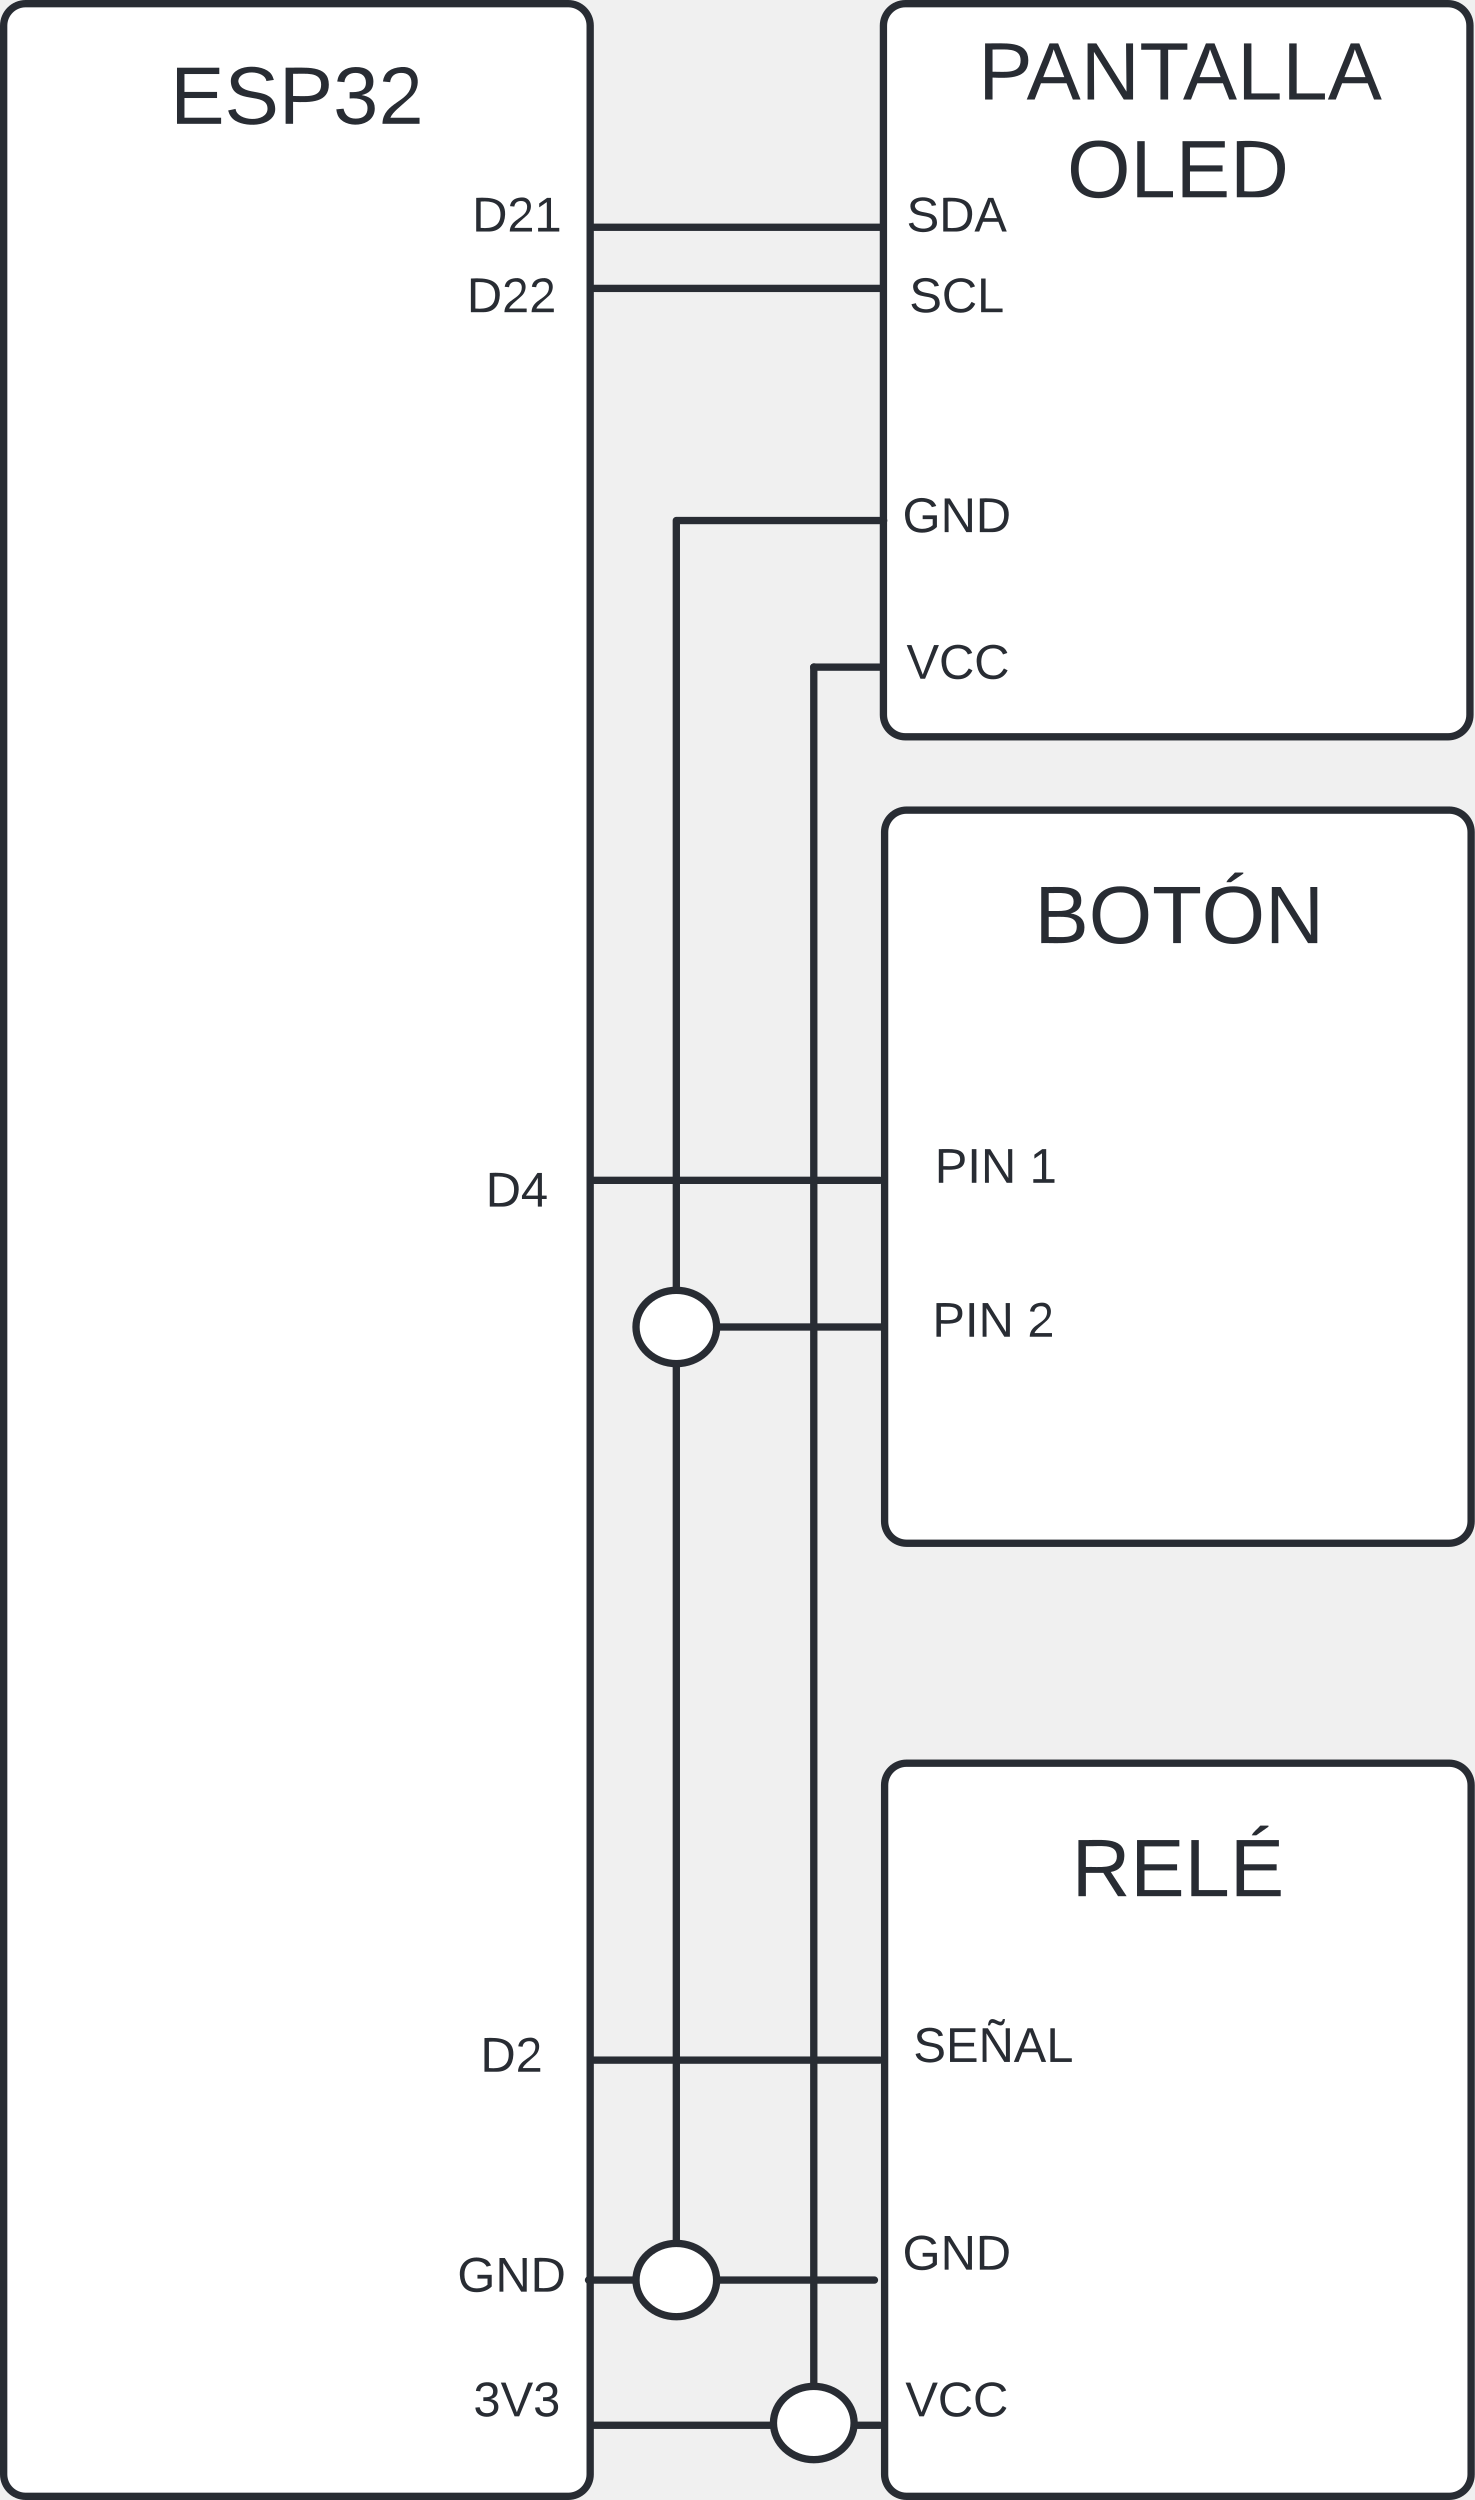
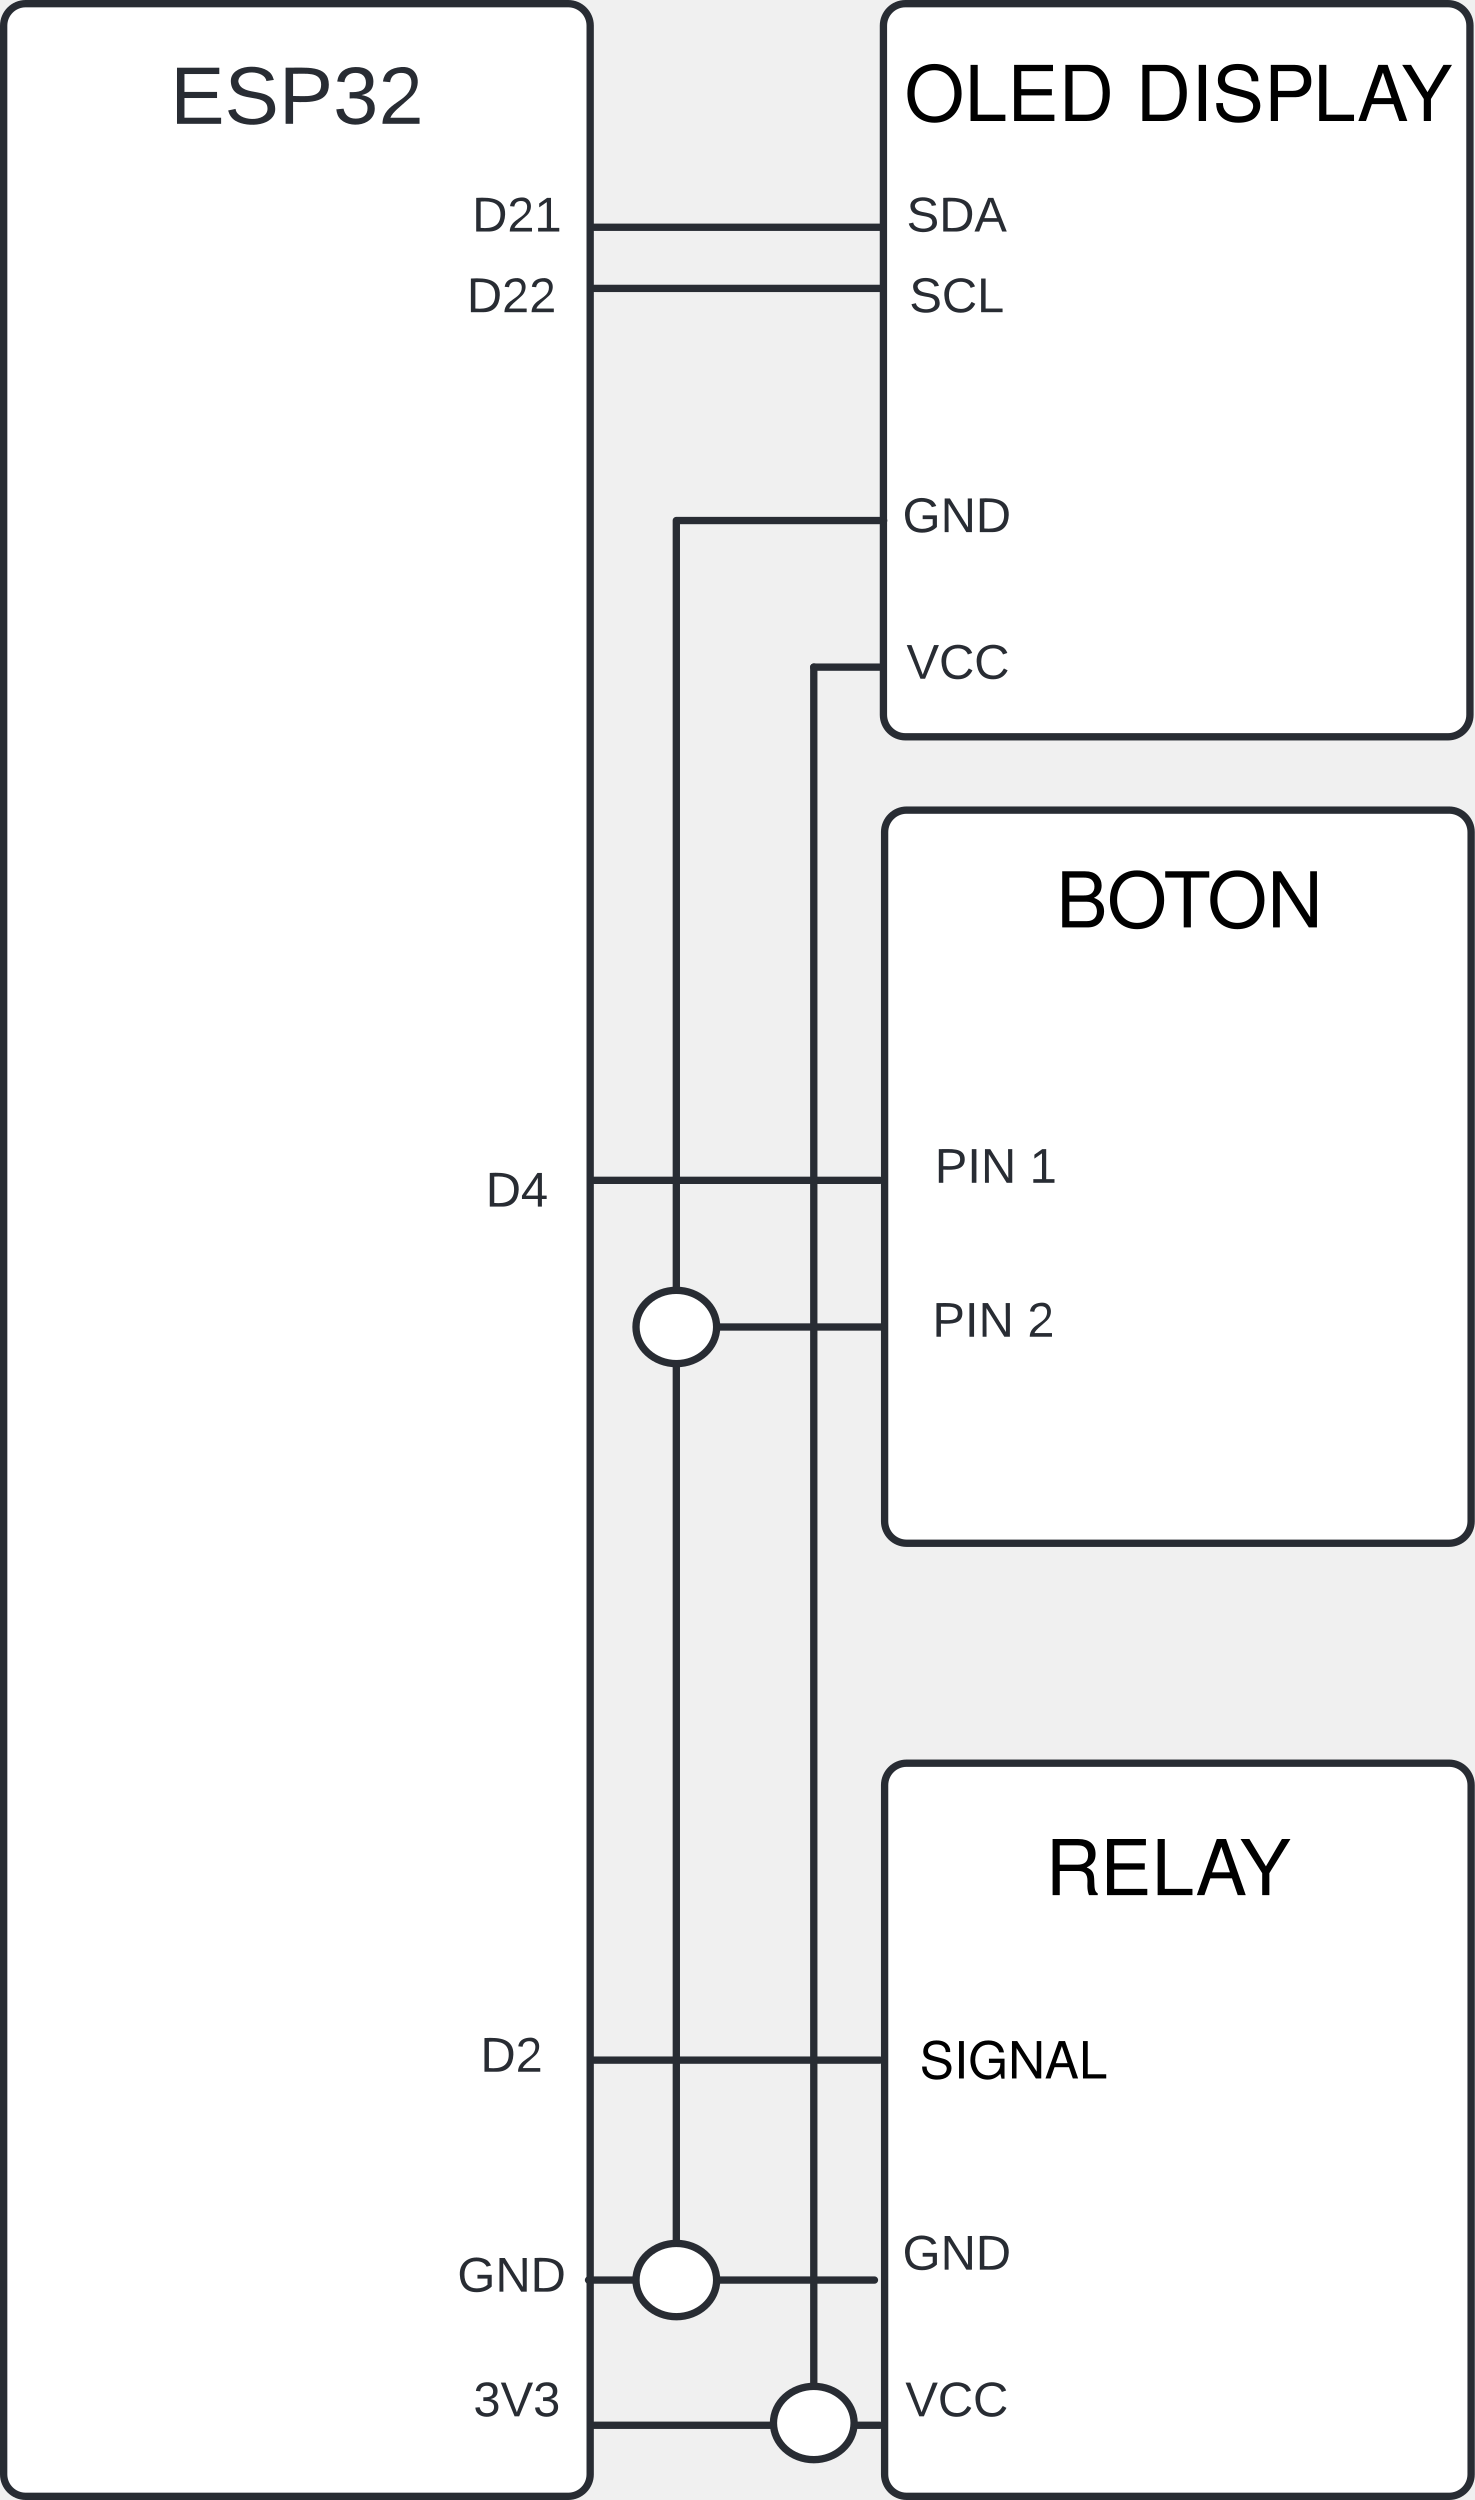
- <svg xmlns="http://www.w3.org/2000/svg" xmlns:ns1="lucid" xmlns:xlink="http://www.w3.org/1999/xlink" width="402.32" height="682">
-   <g transform="translate(-539 -299)" ns1:page-tab-id="0_0">
-     <path d="M540 306a6 6 0 0 1 6-6h148a6 6 0 0 1 6 6v668a6 6 0 0 1-6 6H546a6 6 0 0 1-6-6z" stroke="#282c33" stroke-width="2" fill="#fff" />
-     <path d="M660 350a6 6 0 0 1 6-6h28a6 6 0 0 1 6 6v18a6 6 0 0 1-6 6h-28a6 6 0 0 1-6-6z" stroke="#000" stroke-opacity="0" stroke-width="2" fill="#fff" fill-opacity="0" />
-     <use xlink:href="#a" transform="matrix(1,0,0,1,665,349) translate(2.796296 13.16667)" />
-     <path d="M590 316a6 6 0 0 1 6-6h48a6 6 0 0 1 6 6v18a6 6 0 0 1-6 6h-48a6 6 0 0 1-6-6z" stroke="#000" stroke-opacity="0" stroke-width="2" fill="#fff" fill-opacity="0" />
-     <use xlink:href="#b" transform="matrix(1,0,0,1,595,315) translate(-9.567901 17.77778)" />
-     <path d="M660 946a6 6 0 0 1 6-6h28a6 6 0 0 1 6 6v18a6 6 0 0 1-6 6h-28a6 6 0 0 1-6-6z" stroke="#000" stroke-opacity="0" stroke-width="2" fill="#fff" fill-opacity="0" />
-     <use xlink:href="#c" transform="matrix(1,0,0,1,665,945) translate(3.148148 13.16667)" />
-     <path d="M658.55 372a6 6 0 0 1 6-6h28a6 6 0 0 1 6 6v18a6 6 0 0 1-6 6h-28a6 6 0 0 1-6-6z" stroke="#000" stroke-opacity="0" stroke-width="2" fill="#fff" fill-opacity="0" />
-     <use xlink:href="#d" transform="matrix(1,0,0,1,663.5477,371) translate(2.796296 13.16667)" />
-     <path d="M658.55 912a6 6 0 0 1 6-6h28a6 6 0 0 1 6 6v18a6 6 0 0 1-6 6h-28a6 6 0 0 1-6-6z" stroke="#000" stroke-opacity="0" stroke-width="2" fill="#fff" fill-opacity="0" />
-     <use xlink:href="#e" transform="matrix(1,0,0,1,663.5477,911) translate(0.2222222 13.16667)" />
-     <path d="M780 306a6 6 0 0 1 6-6h148a6 6 0 0 1 6 6v188a6 6 0 0 1-6 6H786a6 6 0 0 1-6-6z" stroke="#282c33" stroke-width="2" fill="#fff" />
-     <path d="M780.32 306a6 6 0 0 1 6-6H934a6 6 0 0 1 6 6v51.33a6 6 0 0 1-6 6H786.32a6 6 0 0 1-6-6z" stroke="#000" stroke-opacity="0" stroke-width="2" fill="#fff" fill-opacity="0" />
-     <use xlink:href="#f" transform="matrix(1,0,0,1,785.3216,305) translate(20.55556 21.15278)" />
-     <use xlink:href="#g" transform="matrix(1,0,0,1,785.3216,305) translate(44.78395 47.81944)" />
-     <path d="M780 350a6 6 0 0 1 6-6h28a6 6 0 0 1 6 6v18a6 6 0 0 1-6 6h-28a6 6 0 0 1-6-6z" stroke="#000" stroke-opacity="0" stroke-width="2" fill="#fff" fill-opacity="0" />
-     <use xlink:href="#h" transform="matrix(1,0,0,1,785,349) translate(1.314815 13.16667)" />
-     <path d="M780 372a6 6 0 0 1 6-6h28a6 6 0 0 1 6 6v18a6 6 0 0 1-6 6h-28a6 6 0 0 1-6-6z" stroke="#000" stroke-opacity="0" stroke-width="2" fill="#fff" fill-opacity="0" />
-     <use xlink:href="#i" transform="matrix(1,0,0,1,785,371) translate(2.055556 13.16667)" />
-     <path d="M780 432a6 6 0 0 1 6-6h28a6 6 0 0 1 6 6v18a6 6 0 0 1-6 6h-28a6 6 0 0 1-6-6z" stroke="#000" stroke-opacity="0" stroke-width="2" fill="#fff" fill-opacity="0" />
-     <use xlink:href="#e" transform="matrix(1,0,0,1,785,431) translate(0.2222222 13.16667)" />
-     <path d="M780.32 472a6 6 0 0 1 6-6h28a6 6 0 0 1 6 6v18a6 6 0 0 1-6 6h-28a6 6 0 0 1-6-6z" stroke="#000" stroke-opacity="0" stroke-width="2" fill="#fff" fill-opacity="0" />
-     <use xlink:href="#j" transform="matrix(1,0,0,1,785.3216,471) translate(0.962963 13.16667)" />
-     <path d="M701 361h78M701 377.68h78" stroke="#282c33" stroke-width="2" stroke-linecap="round" fill="none" />
-     <path d="M780.32 786a6 6 0 0 1 6-6h148a6 6 0 0 1 6 6v188a6 6 0 0 1-6 6h-148a6 6 0 0 1-6-6z" stroke="#282c33" stroke-width="2" fill="#fff" />
-     <path d="M780 849.33a6 6 0 0 1 6-6h47.68a6 6 0 0 1 6 6v18a6 6 0 0 1-6 6H786a6 6 0 0 1-6-6z" stroke="#000" stroke-opacity="0" stroke-width="2" fill="#fff" fill-opacity="0" />
-     <use xlink:href="#k" transform="matrix(1,0,0,1,785,848.3333) translate(3.166667 13.16667)" />
-     <path d="M780.32 786a6 6 0 0 1 6-6H934a6 6 0 0 1 6 6v51.33a6 6 0 0 1-6 6H786.32a6 6 0 0 1-6-6z" stroke="#000" stroke-opacity="0" stroke-width="2" fill="#fff" fill-opacity="0" />
-     <use xlink:href="#l" transform="matrix(1,0,0,1,785.3216,785) translate(46.01852 31.27778)" />
-     <path d="M780 946a6 6 0 0 1 6-6h28a6 6 0 0 1 6 6v18a6 6 0 0 1-6 6h-28a6 6 0 0 1-6-6z" stroke="#000" stroke-opacity="0" stroke-width="2" fill="#fff" fill-opacity="0" />
-     <use xlink:href="#j" transform="matrix(1,0,0,1,785,945) translate(0.962963 13.16667)" />
-     <path d="M780 906a6 6 0 0 1 6-6h28a6 6 0 0 1 6 6v18a6 6 0 0 1-6 6h-28a6 6 0 0 1-6-6z" stroke="#000" stroke-opacity="0" stroke-width="2" fill="#fff" fill-opacity="0" />
-     <use xlink:href="#e" transform="matrix(1,0,0,1,785,905) translate(0.2222222 13.16667)" />
-     <path d="M780.32 526a6 6 0 0 1 6-6h148a6 6 0 0 1 6 6v188a6 6 0 0 1-6 6h-148a6 6 0 0 1-6-6z" stroke="#282c33" stroke-width="2" fill="#fff" />
-     <path d="M780.64 526a6 6 0 0 1 6-6h147.68a6 6 0 0 1 6 6v51.33a6 6 0 0 1-6 6H786.64a6 6 0 0 1-6-6z" stroke="#000" stroke-opacity="0" stroke-width="2" fill="#fff" fill-opacity="0" />
-     <use xlink:href="#m" transform="matrix(1,0,0,1,785.6431,525) translate(35.55556 31.27778)" />
-     <path d="M780.64 604a6 6 0 0 1 6-6h47.04a6 6 0 0 1 6 6v30a6 6 0 0 1-6 6h-47.04a6 6 0 0 1-6-6z" stroke="#000" stroke-opacity="0" stroke-width="2" fill="#fff" fill-opacity="0" />
-     <use xlink:href="#n" transform="matrix(1,0,0,1,785.6431,603) translate(8.351852 18.66667)" />
-     <use xlink:href="#o" transform="matrix(1,0,0,1,785.6431,603) translate(34.24074 18.66667)" />
-     <path d="M780 646a6 6 0 0 1 6-6h47.03a6 6 0 0 1 6 6v30a6 6 0 0 1-6 6H786a6 6 0 0 1-6-6z" stroke="#000" stroke-opacity="0" stroke-width="2" fill="#fff" fill-opacity="0" />
-     <use xlink:href="#n" transform="matrix(1,0,0,1,785,645) translate(8.351852 18.66667)" />
-     <use xlink:href="#p" transform="matrix(1,0,0,1,785,645) translate(34.24074 18.66667)" />
-     <path d="M658.55 852a6 6 0 0 1 6-6h28a6 6 0 0 1 6 6v18a6 6 0 0 1-6 6h-28a6 6 0 0 1-6-6z" stroke="#000" stroke-opacity="0" stroke-width="2" fill="#fff" fill-opacity="0" />
-     <use xlink:href="#q" transform="matrix(1,0,0,1,663.5477,851) translate(6.5 13.16667)" />
-     <path d="M660 616a6 6 0 0 1 6-6h28a6 6 0 0 1 6 6v18a6 6 0 0 1-6 6h-28a6 6 0 0 1-6-6z" stroke="#000" stroke-opacity="0" stroke-width="2" fill="#fff" fill-opacity="0" />
-     <use xlink:href="#r" transform="matrix(1,0,0,1,665,615) translate(6.5 13.16667)" />
-     <path d="M701 621h78M699.55 921h78M701 960.62h78M761 481v477.62" stroke="#282c33" stroke-width="2" stroke-linecap="round" fill="none" />
-     <path d="M772 960c0 5.52-4.92 10-11 10s-11-4.48-11-10 4.92-10 11-10 11 4.48 11 10z" stroke="#282c33" stroke-width="2" fill="#fff" />
-     <path d="M761 481h18M723.5 441h56.56M723.5 441v477.62" stroke="#282c33" stroke-width="2" stroke-linecap="round" fill="none" />
-     <path d="M734.5 921c0 5.52-4.9 10-11 10-6.06 0-11-4.48-11-10s4.94-10 11-10c6.1 0 11 4.48 11 10z" stroke="#282c33" stroke-width="2" fill="#fff" />
-     <path d="M723.5 661h56.56" stroke="#282c33" stroke-width="2" stroke-linecap="round" fill="none" />
-     <path d="M734.5 661c0 5.52-4.9 10-11 10-6.06 0-11-4.48-11-10s4.94-10 11-10c6.1 0 11 4.48 11 10z" stroke="#282c33" stroke-width="2" fill="#fff" />
-     <path d="M701 861h78" stroke="#282c33" stroke-width="2" stroke-linecap="round" fill="none" />
-     <defs>
-       <path fill="#282c33" d="M30-248c118-7 216 8 213 122C240-48 200 0 122 0H30v-248zM63-27c89 8 146-16 146-99s-60-101-146-95v194" id="s" />
-       <path fill="#282c33" d="M101-251c82-7 93 87 43 132L82-64C71-53 59-42 53-27h129V0H18c2-99 128-94 128-182 0-28-16-43-45-43s-46 15-49 41l-32-3c6-41 34-60 81-64" id="t" />
-       <path fill="#282c33" d="M27 0v-27h64v-190l-56 39v-29l58-41h29v221h61V0H27" id="u" />
-       <g id="a">
-         <use transform="matrix(0.03703704,0,0,0.03703704,0,0)" xlink:href="#s" />
-         <use transform="matrix(0.03703704,0,0,0.03703704,9.592593,0)" xlink:href="#t" />
-         <use transform="matrix(0.03703704,0,0,0.03703704,17,0)" xlink:href="#u" />
-       </g>
-       <path fill="#282c33" d="M30 0v-248h187v28H63v79h144v27H63v87h162V0H30" id="v" />
-       <path fill="#282c33" d="M185-189c-5-48-123-54-124 2 14 75 158 14 163 119 3 78-121 87-175 55-17-10-28-26-33-46l33-7c5 56 141 63 141-1 0-78-155-14-162-118-5-82 145-84 179-34 5 7 8 16 11 25" id="w" />
-       <path fill="#282c33" d="M30-248c87 1 191-15 191 75 0 78-77 80-158 76V0H30v-248zm33 125c57 0 124 11 124-50 0-59-68-47-124-48v98" id="x" />
-       <path fill="#282c33" d="M126-127c33 6 58 20 58 59 0 88-139 92-164 29-3-8-5-16-6-25l32-3c6 27 21 44 54 44 32 0 52-15 52-46 0-38-36-46-79-43v-28c39 1 72-4 72-42 0-27-17-43-46-43-28 0-47 15-49 41l-32-3c6-42 35-63 81-64 48-1 79 21 79 65 0 36-21 52-52 59" id="y" />
-       <g id="b">
-         <use transform="matrix(0.0617284,0,0,0.0617284,0,0)" xlink:href="#v" />
-         <use transform="matrix(0.0617284,0,0,0.0617284,14.81481,0)" xlink:href="#w" />
-         <use transform="matrix(0.0617284,0,0,0.0617284,29.62963,0)" xlink:href="#x" />
-         <use transform="matrix(0.0617284,0,0,0.0617284,44.44444,0)" xlink:href="#y" />
-         <use transform="matrix(0.0617284,0,0,0.0617284,56.79012,0)" xlink:href="#t" />
-       </g>
-       <path fill="#282c33" d="M137 0h-34L2-248h35l83 218 83-218h36" id="z" />
-       <g id="c">
-         <use transform="matrix(0.03703704,0,0,0.03703704,0,0)" xlink:href="#y" />
-         <use transform="matrix(0.03703704,0,0,0.03703704,7.407407,0)" xlink:href="#z" />
-         <use transform="matrix(0.03703704,0,0,0.03703704,16.2963,0)" xlink:href="#y" />
-       </g>
-       <g id="d">
-         <use transform="matrix(0.03703704,0,0,0.03703704,0,0)" xlink:href="#s" />
-         <use transform="matrix(0.03703704,0,0,0.03703704,9.592593,0)" xlink:href="#t" />
-         <use transform="matrix(0.03703704,0,0,0.03703704,17,0)" xlink:href="#t" />
-       </g>
-       <path fill="#282c33" d="M143 4C61 4 22-44 18-125c-5-107 100-154 193-111 17 8 29 25 37 43l-32 9c-13-25-37-40-76-40-61 0-88 39-88 99 0 61 29 100 91 101 35 0 62-11 79-27v-45h-74v-28h105v86C228-13 192 4 143 4" id="A" />
-       <path fill="#282c33" d="M190 0L58-211 59 0H30v-248h39L202-35l-2-213h31V0h-41" id="B" />
-       <g id="e">
-         <use transform="matrix(0.03703704,0,0,0.03703704,0,0)" xlink:href="#A" />
-         <use transform="matrix(0.03703704,0,0,0.03703704,10.37037,0)" xlink:href="#B" />
-         <use transform="matrix(0.03703704,0,0,0.03703704,19.96296,0)" xlink:href="#s" />
-       </g>
-       <path fill="#282c33" d="M205 0l-28-72H64L36 0H1l101-248h38L239 0h-34zm-38-99l-47-123c-12 45-31 82-46 123h93" id="C" />
-       <path fill="#282c33" d="M127-220V0H93v-220H8v-28h204v28h-85" id="D" />
-       <path fill="#282c33" d="M30 0v-248h33v221h125V0H30" id="E" />
-       <g id="f">
-         <use transform="matrix(0.0617284,0,0,0.0617284,0,0)" xlink:href="#x" />
-         <use transform="matrix(0.0617284,0,0,0.0617284,13.14815,0)" xlink:href="#C" />
-         <use transform="matrix(0.0617284,0,0,0.0617284,27.96296,0)" xlink:href="#B" />
-         <use transform="matrix(0.0617284,0,0,0.0617284,43.95062,0)" xlink:href="#D" />
-         <use transform="matrix(0.0617284,0,0,0.0617284,55.80247,0)" xlink:href="#C" />
-         <use transform="matrix(0.0617284,0,0,0.0617284,70.61728,0)" xlink:href="#E" />
-         <use transform="matrix(0.0617284,0,0,0.0617284,82.96296,0)" xlink:href="#E" />
-         <use transform="matrix(0.0617284,0,0,0.0617284,95.30864,0)" xlink:href="#C" />
-       </g>
-       <path fill="#282c33" d="M140-251c81 0 123 46 123 126C263-46 219 4 140 4 59 4 17-45 17-125s42-126 123-126zm0 227c63 0 89-41 89-101s-29-99-89-99c-61 0-89 39-89 99S79-25 140-24" id="F" />
-       <g id="g">
-         <use transform="matrix(0.0617284,0,0,0.0617284,0,0)" xlink:href="#F" />
-         <use transform="matrix(0.0617284,0,0,0.0617284,17.28395,0)" xlink:href="#E" />
-         <use transform="matrix(0.0617284,0,0,0.0617284,29.62963,0)" xlink:href="#v" />
-         <use transform="matrix(0.0617284,0,0,0.0617284,44.44444,0)" xlink:href="#s" />
-       </g>
-       <g id="h">
-         <use transform="matrix(0.03703704,0,0,0.03703704,0,0)" xlink:href="#w" />
-         <use transform="matrix(0.03703704,0,0,0.03703704,8.888889,0)" xlink:href="#s" />
-         <use transform="matrix(0.03703704,0,0,0.03703704,18.48148,0)" xlink:href="#C" />
-       </g>
-       <path fill="#282c33" d="M212-179c-10-28-35-45-73-45-59 0-87 40-87 99 0 60 29 101 89 101 43 0 62-24 78-52l27 14C228-24 195 4 139 4 59 4 22-46 18-125c-6-104 99-153 187-111 19 9 31 26 39 46" id="G" />
-       <g id="i">
-         <use transform="matrix(0.03703704,0,0,0.03703704,0,0)" xlink:href="#w" />
-         <use transform="matrix(0.03703704,0,0,0.03703704,8.888889,0)" xlink:href="#G" />
-         <use transform="matrix(0.03703704,0,0,0.03703704,18.48148,0)" xlink:href="#E" />
-       </g>
-       <g id="j">
-         <use transform="matrix(0.03703704,0,0,0.03703704,0,0)" xlink:href="#z" />
-         <use transform="matrix(0.03703704,0,0,0.03703704,8.888889,0)" xlink:href="#G" />
-         <use transform="matrix(0.03703704,0,0,0.03703704,18.48148,0)" xlink:href="#G" />
-       </g>
-       <path fill="#282c33" d="M195-316c-3 24-8 48-35 47-28-1-64-43-75 0H69c4-23 8-48 36-47s64 44 74 0h16zM190 0L58-211 59 0H30v-248h39L202-35l-2-213h31V0h-41" id="H" />
-       <g id="k">
-         <use transform="matrix(0.03703704,0,0,0.03703704,0,0)" xlink:href="#w" />
-         <use transform="matrix(0.03703704,0,0,0.03703704,8.888889,0)" xlink:href="#v" />
-         <use transform="matrix(0.03703704,0,0,0.03703704,17.77778,0)" xlink:href="#H" />
-         <use transform="matrix(0.03703704,0,0,0.03703704,27.37037,0)" xlink:href="#C" />
-         <use transform="matrix(0.03703704,0,0,0.03703704,36.25926,0)" xlink:href="#E" />
-       </g>
-       <path fill="#282c33" d="M233-177c-1 41-23 64-60 70L243 0h-38l-65-103H63V0H30v-248c88 3 205-21 203 71zM63-129c60-2 137 13 137-47 0-61-80-42-137-45v92" id="I" />
-       <path fill="#282c33" d="M97-269c9-18 26-28 38-43h36v5l-54 38H97zM30 0v-248h187v28H63v79h144v27H63v87h162V0H30" id="J" />
-       <g id="l">
-         <use transform="matrix(0.0617284,0,0,0.0617284,0,0)" xlink:href="#I" />
-         <use transform="matrix(0.0617284,0,0,0.0617284,15.98765,0)" xlink:href="#v" />
-         <use transform="matrix(0.0617284,0,0,0.0617284,30.80247,0)" xlink:href="#E" />
-         <use transform="matrix(0.0617284,0,0,0.0617284,43.14815,0)" xlink:href="#J" />
-       </g>
-       <path fill="#282c33" d="M160-131c35 5 61 23 61 61C221 17 115-2 30 0v-248c76 3 177-17 177 60 0 33-19 50-47 57zm-97-11c50-1 110 9 110-42 0-47-63-36-110-37v79zm0 115c55-2 124 14 124-45 0-56-70-42-124-44v89" id="K" />
-       <path fill="#282c33" d="M109-269c9-18 26-28 38-43h37v5l-55 38h-20zm31 18c81 0 123 46 123 126C263-46 219 4 140 4 59 4 17-45 17-125s42-126 123-126zm0 227c63 0 89-41 89-101s-29-99-89-99c-61 0-89 39-89 99S79-25 140-24" id="L" />
-       <g id="m">
-         <use transform="matrix(0.0617284,0,0,0.0617284,0,0)" xlink:href="#K" />
-         <use transform="matrix(0.0617284,0,0,0.0617284,14.81481,0)" xlink:href="#F" />
-         <use transform="matrix(0.0617284,0,0,0.0617284,32.09877,0)" xlink:href="#D" />
-         <use transform="matrix(0.0617284,0,0,0.0617284,45.61728,0)" xlink:href="#L" />
-         <use transform="matrix(0.0617284,0,0,0.0617284,62.90123,0)" xlink:href="#B" />
-       </g>
-       <path fill="#282c33" d="M33 0v-248h34V0H33" id="M" />
-       <g id="n">
-         <use transform="matrix(0.03703704,0,0,0.03703704,0,0)" xlink:href="#x" />
-         <use transform="matrix(0.03703704,0,0,0.03703704,8.888889,0)" xlink:href="#M" />
-         <use transform="matrix(0.03703704,0,0,0.03703704,12.59259,0)" xlink:href="#B" />
-       </g>
-       <use transform="matrix(0.03703704,0,0,0.03703704,0,0)" xlink:href="#u" id="o" />
-       <use transform="matrix(0.03703704,0,0,0.03703704,0,0)" xlink:href="#t" id="p" />
-       <g id="q">
-         <use transform="matrix(0.03703704,0,0,0.03703704,0,0)" xlink:href="#s" />
-         <use transform="matrix(0.03703704,0,0,0.03703704,9.592593,0)" xlink:href="#t" />
-       </g>
-       <path fill="#282c33" d="M155-56V0h-30v-56H8v-25l114-167h33v167h35v25h-35zm-30-156c-27 46-58 90-88 131h88v-131" id="N" />
-       <g id="r">
-         <use transform="matrix(0.03703704,0,0,0.03703704,0,0)" xlink:href="#s" />
-         <use transform="matrix(0.03703704,0,0,0.03703704,9.592593,0)" xlink:href="#N" />
-       </g>
-     </defs>
+ <svg xmlns="http://www.w3.org/2000/svg" xmlns:xlink="http://www.w3.org/1999/xlink" width="402.32" height="682">
+   <g class="layer">
+     <g id="svg_1">
+       <path d="m1,7a6,6 0 0 1 6,-6l148,0a6,6 0 0 1 6,6l0,668a6,6 0 0 1 -6,6l-148,0a6,6 0 0 1 -6,-6l0,-668z" fill="#fff" id="svg_2" stroke="#282c33" stroke-width="2" />
+       <path d="m121,51a6,6 0 0 1 6,-6l28,0a6,6 0 0 1 6,6l0,18a6,6 0 0 1 -6,6l-28,0a6,6 0 0 1 -6,-6l0,-18z" fill="#fff" fill-opacity="0" id="svg_3" stroke="#000" stroke-opacity="0" stroke-width="2" />
+       <use id="svg_4" transform="matrix(1 0 0 1 667.796 362.167)" x="-539" xlink:href="#a" y="-299" />
+       <path d="m51,17a6,6 0 0 1 6,-6l48,0a6,6 0 0 1 6,6l0,18a6,6 0 0 1 -6,6l-48,0a6,6 0 0 1 -6,-6l0,-18z" fill="#fff" fill-opacity="0" id="svg_5" stroke="#000" stroke-opacity="0" stroke-width="2" />
+       <use id="svg_6" transform="matrix(1 0 0 1 585.432 332.778)" x="-539" xlink:href="#b" y="-299" />
+       <path d="m121,647a6,6 0 0 1 6,-6l28,0a6,6 0 0 1 6,6l0,18a6,6 0 0 1 -6,6l-28,0a6,6 0 0 1 -6,-6l0,-18z" fill="#fff" fill-opacity="0" id="svg_7" stroke="#000" stroke-opacity="0" stroke-width="2" />
+       <use id="svg_8" transform="matrix(1 0 0 1 668.148 958.167)" x="-539" xlink:href="#c" y="-299" />
+       <path d="m119.55,73a6,6 0 0 1 6,-6l28,0a6,6 0 0 1 6,6l0,18a6,6 0 0 1 -6,6l-28,0a6,6 0 0 1 -6,-6l0,-18z" fill="#fff" fill-opacity="0" id="svg_9" stroke="#000" stroke-opacity="0" stroke-width="2" />
+       <use id="svg_10" transform="matrix(1 0 0 1 666.344 384.167)" x="-539" xlink:href="#d" y="-299" />
+       <path d="m119.55,613a6,6 0 0 1 6,-6l28,0a6,6 0 0 1 6,6l0,18a6,6 0 0 1 -6,6l-28,0a6,6 0 0 1 -6,-6l0,-18z" fill="#fff" fill-opacity="0" id="svg_11" stroke="#000" stroke-opacity="0" stroke-width="2" />
+       <use id="svg_12" transform="matrix(1 0 0 1 663.77 924.167)" x="-539" xlink:href="#e" y="-299" />
+       <path d="m241,7a6,6 0 0 1 6,-6l148,0a6,6 0 0 1 6,6l0,188a6,6 0 0 1 -6,6l-148,0a6,6 0 0 1 -6,-6l0,-188z" fill="#fff" id="svg_13" stroke="#282c33" stroke-width="2" transform="matrix(1 0 0 1 0 0)" />
+       <path d="m241,51a6,6 0 0 1 6,-6l28,0a6,6 0 0 1 6,6l0,18a6,6 0 0 1 -6,6l-28,0a6,6 0 0 1 -6,-6l0,-18z" fill="#fff" fill-opacity="0" id="svg_17" stroke="#000" stroke-opacity="0" stroke-width="2" />
+       <use id="svg_18" transform="matrix(1 0 0 1 786.315 362.167)" x="-539" xlink:href="#h" y="-299" />
+       <path d="m241,73a6,6 0 0 1 6,-6l28,0a6,6 0 0 1 6,6l0,18a6,6 0 0 1 -6,6l-28,0a6,6 0 0 1 -6,-6l0,-18z" fill="#fff" fill-opacity="0" id="svg_19" stroke="#000" stroke-opacity="0" stroke-width="2" />
+       <use id="svg_20" transform="matrix(1 0 0 1 787.056 384.167)" x="-539" xlink:href="#i" y="-299" />
+       <path d="m241,133a6,6 0 0 1 6,-6l28,0a6,6 0 0 1 6,6l0,18a6,6 0 0 1 -6,6l-28,0a6,6 0 0 1 -6,-6l0,-18z" fill="#fff" fill-opacity="0" id="svg_21" stroke="#000" stroke-opacity="0" stroke-width="2" />
+       <use id="svg_22" transform="matrix(1 0 0 1 785.222 444.167)" x="-539" xlink:href="#e" y="-299" />
+       <path d="m241.32,173a6,6 0 0 1 6,-6l28,0a6,6 0 0 1 6,6l0,18a6,6 0 0 1 -6,6l-28,0a6,6 0 0 1 -6,-6l0,-18z" fill="#fff" fill-opacity="0" id="svg_23" stroke="#000" stroke-opacity="0" stroke-width="2" />
+       <use id="svg_24" transform="matrix(1 0 0 1 786.285 484.167)" x="-539" xlink:href="#j" y="-299" />
+       <path d="m162,62l78,0m-78,16.68l78,0" fill="none" id="svg_25" stroke="#282c33" stroke-linecap="round" stroke-width="2" />
+       <path d="m241.32,487a6,6 0 0 1 6,-6l148,0a6,6 0 0 1 6,6l0,188a6,6 0 0 1 -6,6l-148,0a6,6 0 0 1 -6,-6l0,-188z" fill="#fff" id="svg_26" stroke="#282c33" stroke-width="2" />
+       <path d="m241.32,487a6,6 0 0 1 6,-6l147.68,0a6,6 0 0 1 6,6l0,51.33a6,6 0 0 1 -6,6l-147.68,0a6,6 0 0 1 -6,-6l0,-51.33z" fill="#fff" fill-opacity="0" id="svg_29" stroke="#000" stroke-opacity="0" stroke-width="2" />
+       <path d="m241,647a6,6 0 0 1 6,-6l28,0a6,6 0 0 1 6,6l0,18a6,6 0 0 1 -6,6l-28,0a6,6 0 0 1 -6,-6l0,-18z" fill="#fff" fill-opacity="0" id="svg_31" stroke="#000" stroke-opacity="0" stroke-width="2" />
+       <use id="svg_32" transform="matrix(1 0 0 1 785.963 958.167)" x="-539" xlink:href="#j" y="-299" />
+       <path d="m241,607a6,6 0 0 1 6,-6l28,0a6,6 0 0 1 6,6l0,18a6,6 0 0 1 -6,6l-28,0a6,6 0 0 1 -6,-6l0,-18z" fill="#fff" fill-opacity="0" id="svg_33" stroke="#000" stroke-opacity="0" stroke-width="2" />
+       <use id="svg_34" transform="matrix(1 0 0 1 785.222 918.167)" x="-539" xlink:href="#e" y="-299" />
+       <path d="m241.32,227a6,6 0 0 1 6,-6l148,0a6,6 0 0 1 6,6l0,188a6,6 0 0 1 -6,6l-148,0a6,6 0 0 1 -6,-6l0,-188z" fill="#fff" id="svg_35" stroke="#282c33" stroke-width="2" transform="matrix(1 0 0 1 0 0)" />
+       <path d="m241.64,227a6,6 0 0 1 6,-6l147.68,0a6,6 0 0 1 6,6l0,51.33a6,6 0 0 1 -6,6l-147.68,0a6,6 0 0 1 -6,-6l0,-51.33z" fill="#fff" fill-opacity="0" id="svg_36" stroke="#000" stroke-opacity="0" stroke-width="2" />
+       <path d="m241.64,305a6,6 0 0 1 6,-6l47.04,0a6,6 0 0 1 6,6l0,30a6,6 0 0 1 -6,6l-47.04,0a6,6 0 0 1 -6,-6l0,-30z" fill="#fff" fill-opacity="0" id="svg_38" stroke="#000" stroke-opacity="0" stroke-width="2" />
+       <use id="svg_39" transform="matrix(1 0 0 1 793.995 621.667)" x="-539" xlink:href="#n" y="-299" />
+       <use id="svg_40" transform="matrix(1 0 0 1 819.884 621.667)" x="-539" xlink:href="#o" y="-299" />
+       <path d="m241,347a6,6 0 0 1 6,-6l47.03,0a6,6 0 0 1 6,6l0,30a6,6 0 0 1 -6,6l-47.03,0a6,6 0 0 1 -6,-6l0,-30z" fill="#fff" fill-opacity="0" id="svg_41" stroke="#000" stroke-opacity="0" stroke-width="2" />
+       <use id="svg_42" transform="matrix(1 0 0 1 793.352 663.667)" x="-539" xlink:href="#n" y="-299" />
+       <use id="svg_43" transform="matrix(1 0 0 1 819.241 663.667)" x="-539" xlink:href="#p" y="-299" />
+       <path d="m119.55,553a6,6 0 0 1 6,-6l28,0a6,6 0 0 1 6,6l0,18a6,6 0 0 1 -6,6l-28,0a6,6 0 0 1 -6,-6l0,-18z" fill="#fff" fill-opacity="0" id="svg_44" stroke="#000" stroke-opacity="0" stroke-width="2" />
+       <use id="svg_45" transform="matrix(1 0 0 1 670.048 864.167)" x="-539" xlink:href="#q" y="-299" />
+       <path d="m121,317a6,6 0 0 1 6,-6l28,0a6,6 0 0 1 6,6l0,18a6,6 0 0 1 -6,6l-28,0a6,6 0 0 1 -6,-6l0,-18z" fill="#fff" fill-opacity="0" id="svg_46" stroke="#000" stroke-opacity="0" stroke-width="2" />
+       <use id="svg_47" transform="matrix(1 0 0 1 671.5 628.167)" x="-539" xlink:href="#r" y="-299" />
+       <path d="m162,322l78,0m-79.45,300l78,0m-76.55,39.62l78,0m-18,-479.62l0,477.62" fill="none" id="svg_48" stroke="#282c33" stroke-linecap="round" stroke-width="2" />
+       <path d="m233,661c0,5.52 -4.92,10 -11,10s-11,-4.48 -11,-10s4.92,-10 11,-10s11,4.48 11,10z" fill="#fff" id="svg_49" stroke="#282c33" stroke-width="2" />
+       <path d="m222,182l18,0m-55.5,-40l56.56,0m-56.56,0l0,477.62" fill="none" id="svg_50" stroke="#282c33" stroke-linecap="round" stroke-width="2" />
+       <path d="m195.5,622c0,5.52 -4.9,10 -11,10c-6.06,0 -11,-4.48 -11,-10s4.94,-10 11,-10c6.1,0 11,4.48 11,10z" fill="#fff" id="svg_51" stroke="#282c33" stroke-width="2" />
+       <path d="m184.5,362l56.56,0" fill="none" id="svg_52" stroke="#282c33" stroke-linecap="round" stroke-width="2" />
+       <path d="m195.5,362c0,5.52 -4.9,10 -11,10c-6.06,0 -11,-4.48 -11,-10s4.94,-10 11,-10c6.1,0 11,4.48 11,10z" fill="#fff" id="svg_53" stroke="#282c33" stroke-width="2" />
+       <path d="m162,562l78,0" fill="none" id="svg_54" stroke="#282c33" stroke-linecap="round" stroke-width="2" />
+       <defs transform="translate(-539 -299)">
+         <path d="m30,-248c118,-7 216,8 213,122c-3,78 -43,126 -121,126l-92,0l0,-248zm33,221c89,8 146,-16 146,-99s-60,-101 -146,-95l0,194" fill="#282c33" id="s" />
+         <path d="m101,-251c82,-7 93,87 43,132l-62,55c-11,11 -23,22 -29,37l129,0l0,27l-164,0c2,-99 128,-94 128,-182c0,-28 -16,-43 -45,-43s-46,15 -49,41l-32,-3c6,-41 34,-60 81,-64" fill="#282c33" id="t" />
+         <path d="m27,0l0,-27l64,0l0,-190l-56,39l0,-29l58,-41l29,0l0,221l61,0l0,27l-156,0" fill="#282c33" id="u" />
+         <g id="a">
+           <use id="svg_55" transform="matrix(0.03703704,0,0,0.03703704,0,0)" xlink:href="#s" />
+           <use id="svg_56" transform="matrix(0.03703704,0,0,0.03703704,9.592593,0)" xlink:href="#t" />
+           <use id="svg_57" transform="matrix(0.03703704,0,0,0.03703704,17,0)" xlink:href="#u" />
+         </g>
+         <path d="m30,0l0,-248l187,0l0,28l-154,0l0,79l144,0l0,27l-144,0l0,87l162,0l0,27l-195,0" fill="#282c33" id="v" />
+         <path d="m185,-189c-5,-48 -123,-54 -124,2c14,75 158,14 163,119c3,78 -121,87 -175,55c-17,-10 -28,-26 -33,-46l33,-7c5,56 141,63 141,-1c0,-78 -155,-14 -162,-118c-5,-82 145,-84 179,-34c5,7 8,16 11,25" fill="#282c33" id="w" />
+         <path d="m30,-248c87,1 191,-15 191,75c0,78 -77,80 -158,76l0,97l-33,0l0,-248zm33,125c57,0 124,11 124,-50c0,-59 -68,-47 -124,-48l0,98" fill="#282c33" id="x" />
+         <path d="m126,-127c33,6 58,20 58,59c0,88 -139,92 -164,29c-3,-8 -5,-16 -6,-25l32,-3c6,27 21,44 54,44c32,0 52,-15 52,-46c0,-38 -36,-46 -79,-43l0,-28c39,1 72,-4 72,-42c0,-27 -17,-43 -46,-43c-28,0 -47,15 -49,41l-32,-3c6,-42 35,-63 81,-64c48,-1 79,21 79,65c0,36 -21,52 -52,59" fill="#282c33" id="y" />
+         <g id="b">
+           <use id="svg_58" transform="matrix(0.0617284,0,0,0.0617284,0,0)" xlink:href="#v" />
+           <use id="svg_59" transform="matrix(0.0617284,0,0,0.0617284,14.81481,0)" xlink:href="#w" />
+           <use id="svg_60" transform="matrix(0.0617284,0,0,0.0617284,29.62963,0)" xlink:href="#x" />
+           <use id="svg_61" transform="matrix(0.0617284,0,0,0.0617284,44.44444,0)" xlink:href="#y" />
+           <use id="svg_62" transform="matrix(0.0617284,0,0,0.0617284,56.79012,0)" xlink:href="#t" />
+         </g>
+         <path d="m137,0l-34,0l-101,-248l35,0l83,218l83,-218l36,0" fill="#282c33" id="z" />
+         <g id="c">
+           <use id="svg_63" transform="matrix(0.03703704,0,0,0.03703704,0,0)" xlink:href="#y" />
+           <use id="svg_64" transform="matrix(0.03703704,0,0,0.03703704,7.407407,0)" xlink:href="#z" />
+           <use id="svg_65" transform="matrix(0.03703704,0,0,0.03703704,16.2963,0)" xlink:href="#y" />
+         </g>
+         <g id="d">
+           <use id="svg_66" transform="matrix(0.03703704,0,0,0.03703704,0,0)" xlink:href="#s" />
+           <use id="svg_67" transform="matrix(0.03703704,0,0,0.03703704,9.592593,0)" xlink:href="#t" />
+           <use id="svg_68" transform="matrix(0.03703704,0,0,0.03703704,17,0)" xlink:href="#t" />
+         </g>
+         <path d="m143,4c-82,0 -121,-48 -125,-129c-5,-107 100,-154 193,-111c17,8 29,25 37,43l-32,9c-13,-25 -37,-40 -76,-40c-61,0 -88,39 -88,99c0,61 29,100 91,101c35,0 62,-11 79,-27l0,-45l-74,0l0,-28l105,0l0,86c-25,25 -61,42 -110,42" fill="#282c33" id="A" />
+         <path d="m190,0l-132,-211l1,211l-29,0l0,-248l39,0l133,213l-2,-213l31,0l0,248l-41,0" fill="#282c33" id="B" />
+         <g id="e">
+           <use id="svg_69" transform="matrix(0.03703704,0,0,0.03703704,0,0)" xlink:href="#A" />
+           <use id="svg_70" transform="matrix(0.03703704,0,0,0.03703704,10.37037,0)" xlink:href="#B" />
+           <use id="svg_71" transform="matrix(0.03703704,0,0,0.03703704,19.96296,0)" xlink:href="#s" />
+         </g>
+         <path d="m205,0l-28,-72l-113,0l-28,72l-35,0l101,-248l38,0l99,248l-34,0zm-38,-99l-47,-123c-12,45 -31,82 -46,123l93,0" fill="#282c33" id="C" />
+         <path d="m127,-220l0,220l-34,0l0,-220l-85,0l0,-28l204,0l0,28l-85,0" fill="#282c33" id="D" />
+         <path d="m30,0l0,-248l33,0l0,221l125,0l0,27l-158,0" fill="#282c33" id="E" />
+         <g id="f">
+           <use id="svg_72" transform="matrix(0.0617284,0,0,0.0617284,0,0)" xlink:href="#x" />
+           <use id="svg_73" transform="matrix(0.0617284,0,0,0.0617284,13.14815,0)" xlink:href="#C" />
+           <use id="svg_74" transform="matrix(0.0617284,0,0,0.0617284,27.96296,0)" xlink:href="#B" />
+           <use id="svg_75" transform="matrix(0.0617284,0,0,0.0617284,43.95062,0)" xlink:href="#D" />
+           <use id="svg_76" transform="matrix(0.0617284,0,0,0.0617284,55.80247,0)" xlink:href="#C" />
+           <use id="svg_77" transform="matrix(0.0617284,0,0,0.0617284,70.61728,0)" xlink:href="#E" />
+           <use id="svg_78" transform="matrix(0.0617284,0,0,0.0617284,82.96296,0)" xlink:href="#E" />
+           <use id="svg_79" transform="matrix(0.0617284,0,0,0.0617284,95.30864,0)" xlink:href="#C" />
+         </g>
+         <path d="m140,-251c81,0 123,46 123,126c0,79 -44,129 -123,129c-81,0 -123,-49 -123,-129s42,-126 123,-126zm0,227c63,0 89,-41 89,-101s-29,-99 -89,-99c-61,0 -89,39 -89,99s28,100 89,101" fill="#282c33" id="F" />
+         <g id="g">
+           <use id="svg_80" transform="matrix(0.0617284,0,0,0.0617284,0,0)" xlink:href="#F" />
+           <use id="svg_81" transform="matrix(0.0617284,0,0,0.0617284,17.28395,0)" xlink:href="#E" />
+           <use id="svg_82" transform="matrix(0.0617284,0,0,0.0617284,29.62963,0)" xlink:href="#v" />
+           <use id="svg_83" transform="matrix(0.0617284,0,0,0.0617284,44.44444,0)" xlink:href="#s" />
+         </g>
+         <g id="h">
+           <use id="svg_84" transform="matrix(0.03703704,0,0,0.03703704,0,0)" xlink:href="#w" />
+           <use id="svg_85" transform="matrix(0.03703704,0,0,0.03703704,8.888889,0)" xlink:href="#s" />
+           <use id="svg_86" transform="matrix(0.03703704,0,0,0.03703704,18.48148,0)" xlink:href="#C" />
+         </g>
+         <path d="m212,-179c-10,-28 -35,-45 -73,-45c-59,0 -87,40 -87,99c0,60 29,101 89,101c43,0 62,-24 78,-52l27,14c-18,38 -51,66 -107,66c-80,0 -117,-50 -121,-129c-6,-104 99,-153 187,-111c19,9 31,26 39,46" fill="#282c33" id="G" />
+         <g id="i">
+           <use id="svg_87" transform="matrix(0.03703704,0,0,0.03703704,0,0)" xlink:href="#w" />
+           <use id="svg_88" transform="matrix(0.03703704,0,0,0.03703704,8.888889,0)" xlink:href="#G" />
+           <use id="svg_89" transform="matrix(0.03703704,0,0,0.03703704,18.48148,0)" xlink:href="#E" />
+         </g>
+         <g id="j">
+           <use id="svg_90" transform="matrix(0.03703704,0,0,0.03703704,0,0)" xlink:href="#z" />
+           <use id="svg_91" transform="matrix(0.03703704,0,0,0.03703704,8.888889,0)" xlink:href="#G" />
+           <use id="svg_92" transform="matrix(0.03703704,0,0,0.03703704,18.48148,0)" xlink:href="#G" />
+         </g>
+         <path d="m195,-316c-3,24 -8,48 -35,47c-28,-1 -64,-43 -75,0l-16,0c4,-23 8,-48 36,-47s64,44 74,0l16,0zm-5,316l-132,-211l1,211l-29,0l0,-248l39,0l133,213l-2,-213l31,0l0,248l-41,0" fill="#282c33" id="H" />
+         <g id="k">
+           <use id="svg_93" transform="matrix(0.03703704,0,0,0.03703704,0,0)" xlink:href="#w" />
+           <use id="svg_94" transform="matrix(0.03703704,0,0,0.03703704,8.888889,0)" xlink:href="#v" />
+           <use id="svg_95" transform="matrix(0.03703704,0,0,0.03703704,17.77778,0)" xlink:href="#H" />
+           <use id="svg_96" transform="matrix(0.03703704,0,0,0.03703704,27.37037,0)" xlink:href="#C" />
+           <use id="svg_97" transform="matrix(0.03703704,0,0,0.03703704,36.25926,0)" xlink:href="#E" />
+         </g>
+         <path d="m233,-177c-1,41 -23,64 -60,70l70,107l-38,0l-65,-103l-77,0l0,103l-33,0l0,-248c88,3 205,-21 203,71zm-170,48c60,-2 137,13 137,-47c0,-61 -80,-42 -137,-45l0,92" fill="#282c33" id="I" />
+         <path d="m97,-269c9,-18 26,-28 38,-43l36,0l0,5l-54,38l-20,0zm-67,269l0,-248l187,0l0,28l-154,0l0,79l144,0l0,27l-144,0l0,87l162,0l0,27l-195,0" fill="#282c33" id="J" />
+         <g id="l">
+           <use id="svg_98" transform="matrix(0.0617284,0,0,0.0617284,0,0)" xlink:href="#I" />
+           <use id="svg_99" transform="matrix(0.0617284,0,0,0.0617284,15.98765,0)" xlink:href="#v" />
+           <use id="svg_100" transform="matrix(0.0617284,0,0,0.0617284,30.80247,0)" xlink:href="#E" />
+           <use id="svg_101" transform="matrix(0.0617284,0,0,0.0617284,43.14815,0)" xlink:href="#J" />
+         </g>
+         <path d="m160,-131c35,5 61,23 61,61c0,87 -106,68 -191,70l0,-248c76,3 177,-17 177,60c0,33 -19,50 -47,57zm-97,-11c50,-1 110,9 110,-42c0,-47 -63,-36 -110,-37l0,79zm0,115c55,-2 124,14 124,-45c0,-56 -70,-42 -124,-44l0,89" fill="#282c33" id="K" />
+         <path d="m109,-269c9,-18 26,-28 38,-43l37,0l0,5l-55,38l-20,0zm31,18c81,0 123,46 123,126c0,79 -44,129 -123,129c-81,0 -123,-49 -123,-129s42,-126 123,-126zm0,227c63,0 89,-41 89,-101s-29,-99 -89,-99c-61,0 -89,39 -89,99s28,100 89,101" fill="#282c33" id="L" />
+         <g id="m">
+           <use id="svg_102" transform="matrix(0.0617284,0,0,0.0617284,0,0)" xlink:href="#K" />
+           <use id="svg_103" transform="matrix(0.0617284,0,0,0.0617284,14.81481,0)" xlink:href="#F" />
+           <use id="svg_104" transform="matrix(0.0617284,0,0,0.0617284,32.09877,0)" xlink:href="#D" />
+           <use id="svg_105" transform="matrix(0.0617284,0,0,0.0617284,45.61728,0)" xlink:href="#L" />
+           <use id="svg_106" transform="matrix(0.0617284,0,0,0.0617284,62.90123,0)" xlink:href="#B" />
+         </g>
+         <path d="m33,0l0,-248l34,0l0,248l-34,0" fill="#282c33" id="M" />
+         <g id="n">
+           <use id="svg_107" transform="matrix(0.03703704,0,0,0.03703704,0,0)" xlink:href="#x" />
+           <use id="svg_108" transform="matrix(0.03703704,0,0,0.03703704,8.888889,0)" xlink:href="#M" />
+           <use id="svg_109" transform="matrix(0.03703704,0,0,0.03703704,12.59259,0)" xlink:href="#B" />
+         </g>
+         <use id="o" transform="matrix(0.03703704,0,0,0.03703704,0,0)" xlink:href="#u" />
+         <use id="p" transform="matrix(0.03703704,0,0,0.03703704,0,0)" xlink:href="#t" />
+         <g id="q">
+           <use id="svg_110" transform="matrix(0.03703704,0,0,0.03703704,0,0)" xlink:href="#s" />
+           <use id="svg_111" transform="matrix(0.03703704,0,0,0.03703704,9.592593,0)" xlink:href="#t" />
+         </g>
+         <path d="m155,-56l0,56l-30,0l0,-56l-117,0l0,-25l114,-167l33,0l0,167l35,0l0,25l-35,0zm-30,-156c-27,46 -58,90 -88,131l88,0l0,-131" fill="#282c33" id="N" />
+         <g id="r">
+           <use id="svg_112" transform="matrix(0.03703704,0,0,0.03703704,0,0)" xlink:href="#s" />
+           <use id="svg_113" transform="matrix(0.03703704,0,0,0.03703704,9.592593,0)" xlink:href="#N" />
+         </g>
+       </defs>
+       <text fill="#000000" font-family="Helvetica" font-size="21" id="svg_114" stroke="#282c33" stroke-width="0" text-anchor="middle" x="321.49" xml:space="preserve" y="33">OLED DISPLAY</text>
+       <text fill="#000000" fill-opacity="0" font-family="Helvetica" font-size="21" id="svg_116" stroke="#000" stroke-opacity="0" stroke-width="0" text-anchor="middle" transform="matrix(1 0 0 1 0 0)" x="273.49" xml:space="preserve" y="244" />
+       <text fill="#000000" font-family="Helvetica" font-size="21" id="svg_117" stroke="#000" stroke-opacity="0" stroke-width="0" text-anchor="middle" transform="matrix(1 0 0 1 0 0)" x="324.49" xml:space="preserve" y="253">BOTON</text>
+       <text fill="#000000" font-family="Helvetica" font-size="21" id="svg_118" stroke="#000" stroke-opacity="0" stroke-width="0" style="cursor: move;" text-anchor="middle" transform="matrix(1 0 0 1 0 0)" x="318.68" xml:space="preserve" y="517">RELAY</text>
+       <text fill="#000000" font-family="Helvetica" font-size="14" id="svg_120" stroke="#000" stroke-opacity="0" stroke-width="0" style="cursor: move;" text-anchor="middle" x="276.49" xml:space="preserve" y="567">SIGNAL</text>
+     </g>
  </g>
</svg>
